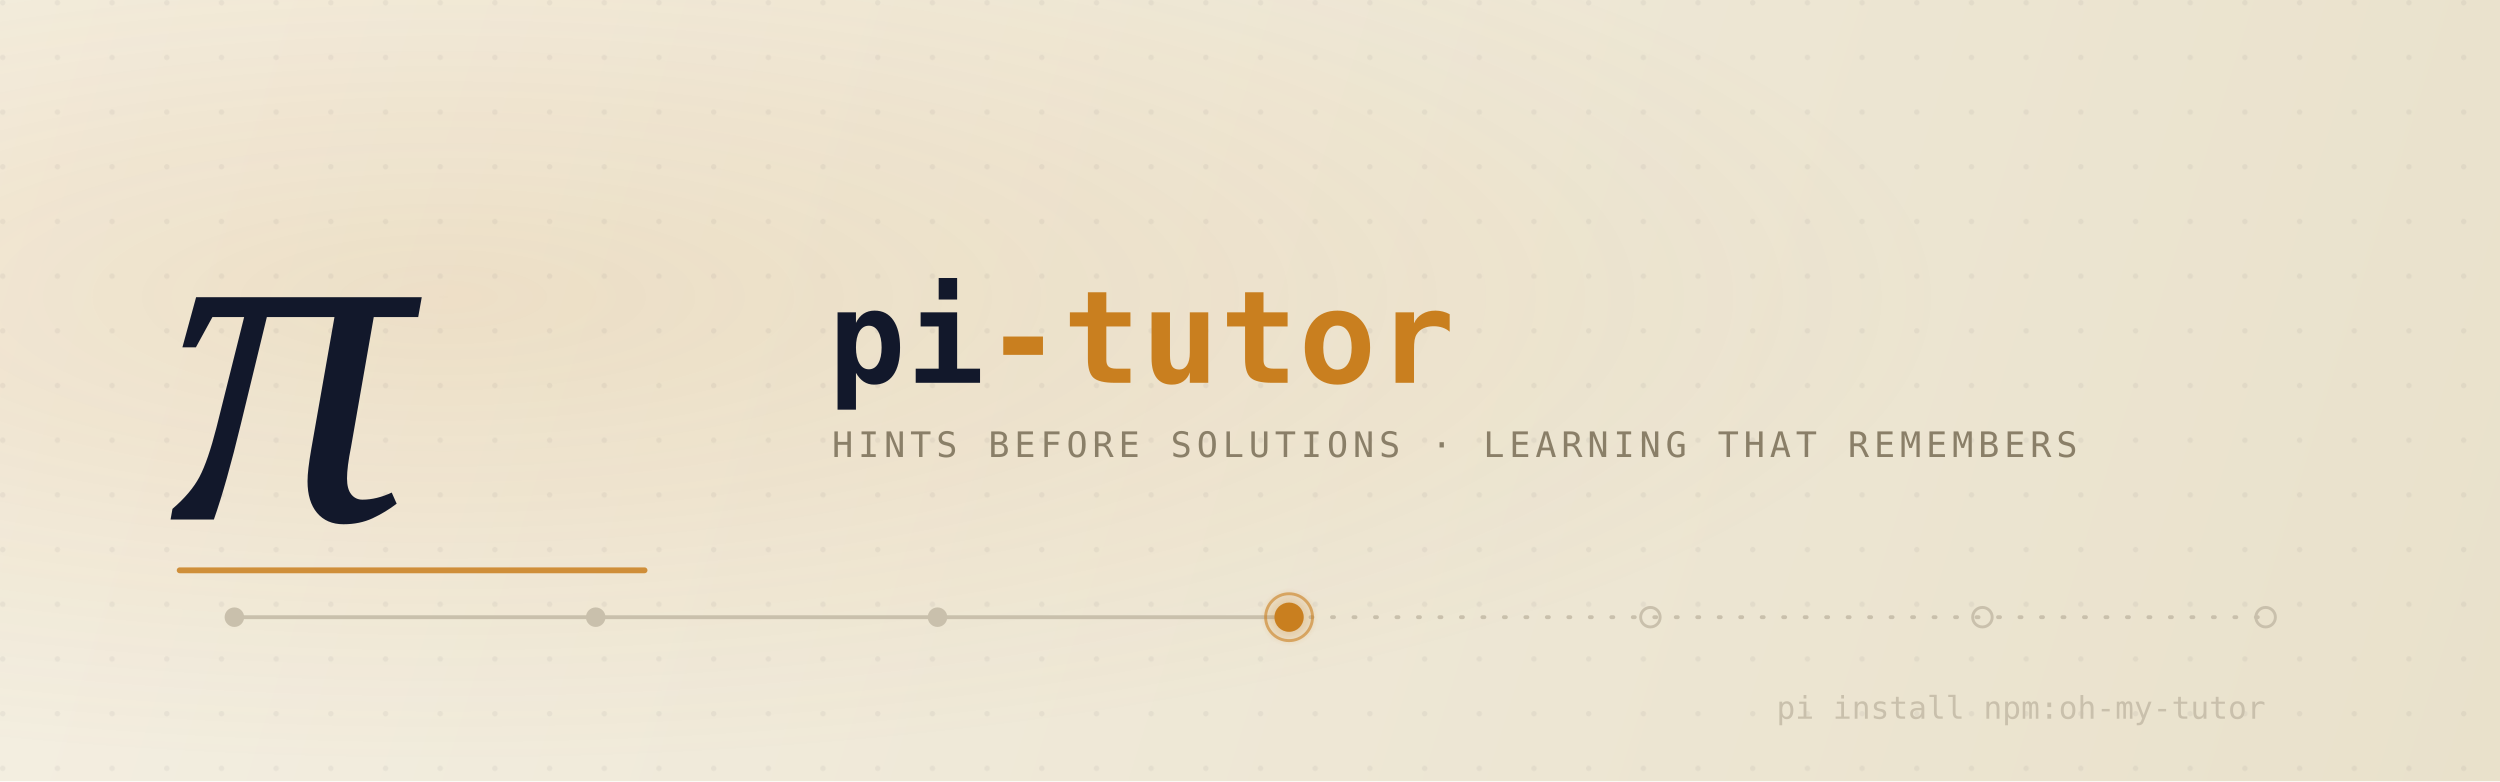
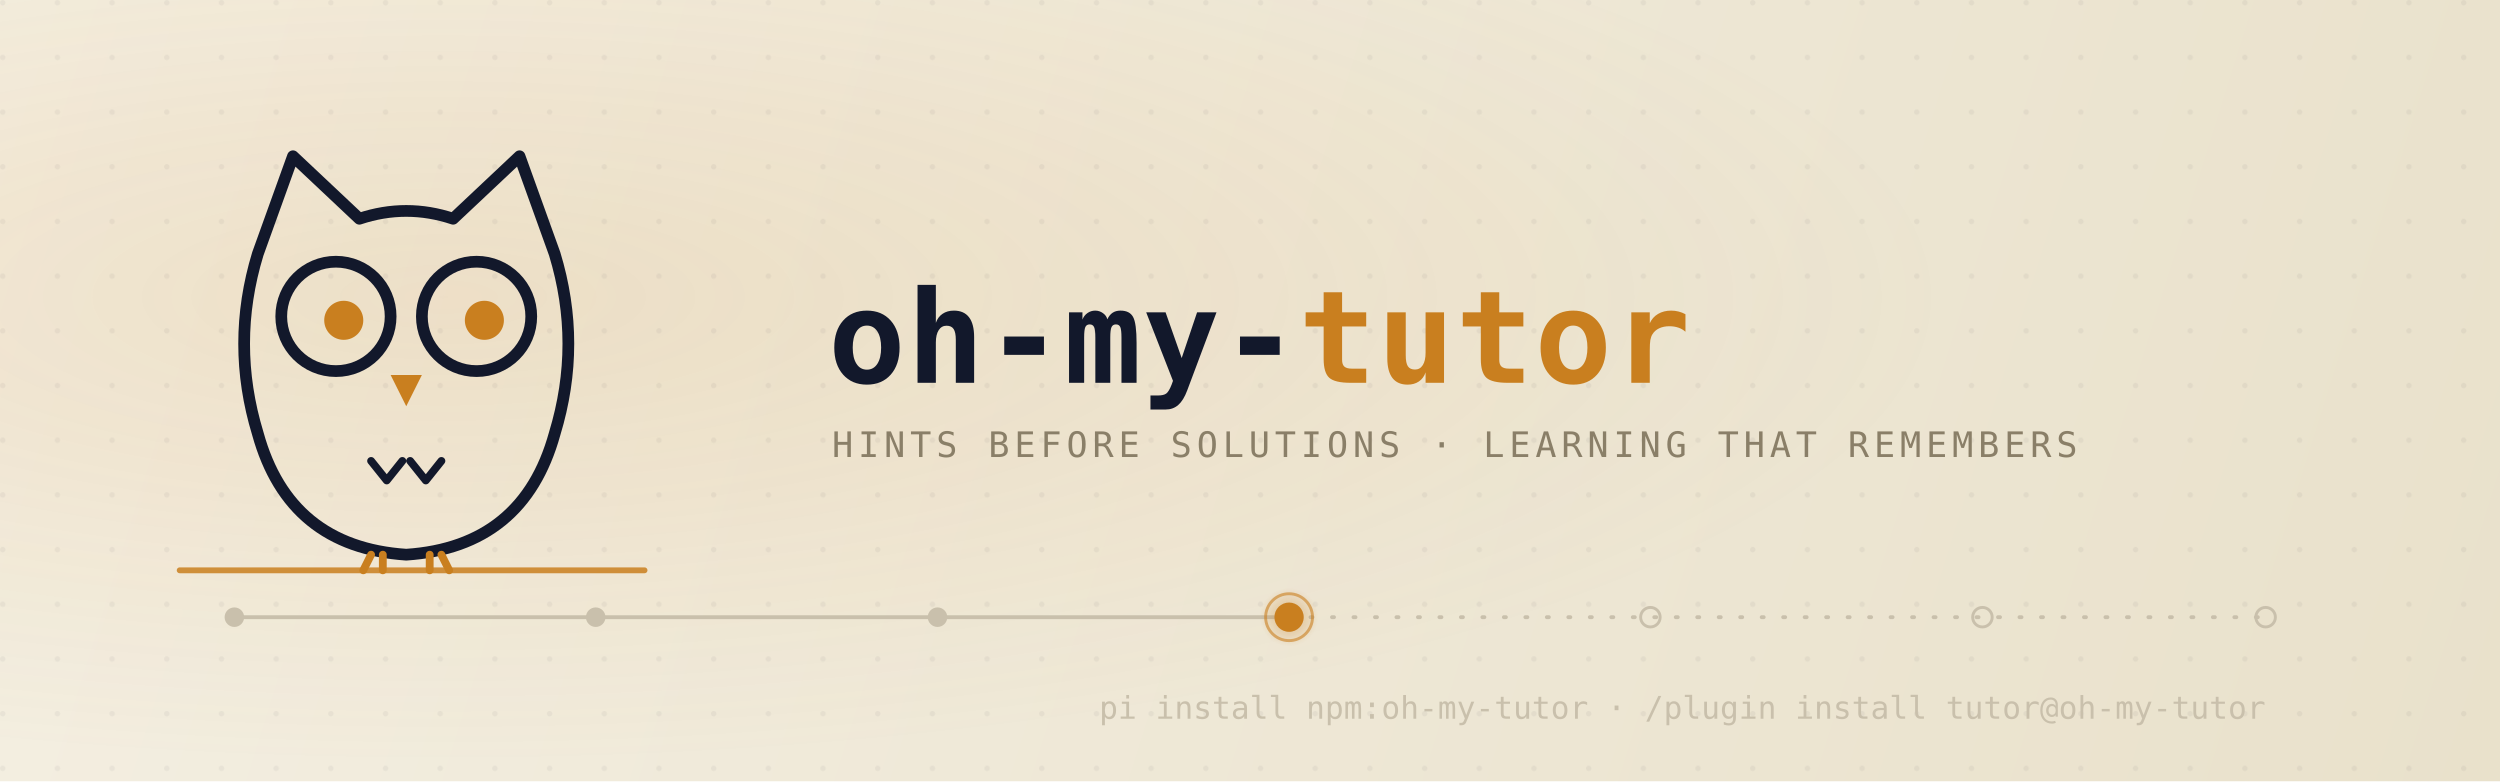
<svg xmlns="http://www.w3.org/2000/svg" width="1280" height="400" viewBox="0 0 1280 400" role="img" aria-label="oh-my-tutor — hints before solutions, learning that remembers">
  <defs>
    <linearGradient id="bg" x1="0" y1="0" x2="1280" y2="400" gradientUnits="userSpaceOnUse">
      <stop offset="0" stop-color="#F4EFE2" />
      <stop offset="1" stop-color="#E9E1CB" />
    </linearGradient>
    <radialGradient id="glow" cx="18%" cy="38%" r="60%">
      <stop offset="0" stop-color="#C97F1F" stop-opacity="0.12" />
      <stop offset="100%" stop-color="#C97F1F" stop-opacity="0" />
    </radialGradient>
    <pattern id="dots" width="28" height="28" patternUnits="userSpaceOnUse">
      <circle cx="1.4" cy="1.4" r="1.4" fill="#12182B" />
    </pattern>
    <radialGradient id="nodeGlow" cx="50%" cy="50%" r="50%">
      <stop offset="0" stop-color="#C97F1F" stop-opacity="0.45" />
      <stop offset="100%" stop-color="#C97F1F" stop-opacity="0" />
    </radialGradient>
  </defs>
  <rect width="1280" height="400" fill="url(#bg)" />
  <rect width="1280" height="400" fill="url(#glow)" />
  <rect width="1280" height="400" fill="url(#dots)" opacity="0.05" />
  <g>
    <line x1="120" y1="316" x2="660" y2="316" stroke="#C9C0AC" stroke-width="2" stroke-linecap="round" />
    <line x1="660" y1="316" x2="1160" y2="316" stroke="#C9C0AC" stroke-width="2" stroke-linecap="round" stroke-dasharray="1 10" />
    <circle cx="120" cy="316" r="5" fill="#C9C0AC" />
    <circle cx="305" cy="316" r="5" fill="#C9C0AC" />
    <circle cx="480" cy="316" r="5" fill="#C9C0AC" />
    <circle cx="660" cy="316" r="15" fill="url(#nodeGlow)" />
    <circle cx="660" cy="316" r="7.5" fill="#C97F1F" />
    <circle cx="660" cy="316" r="12" fill="none" stroke="#C97F1F" stroke-width="1.5" opacity="0.6" />
    <circle cx="845" cy="316" r="5" fill="none" stroke="#C9C0AC" stroke-width="1.5" />
    <circle cx="1015" cy="316" r="5" fill="none" stroke="#C9C0AC" stroke-width="1.5" />
    <circle cx="1160" cy="316" r="5" fill="none" stroke="#C9C0AC" stroke-width="1.5" />
  </g>
-   <text x="86" y="266" font-family="Georgia, 'Times New Roman', serif" font-style="italic" font-size="248" fill="#12182B">π</text>
+   <g fill="none" stroke="#12182B" stroke-width="6" stroke-linejoin="round" stroke-linecap="round">
+     <path d="M132 130 L150 80 L184 112 Q208 104 232 112 L266 80 L284 130 Q298 176 284 222 Q268 280 208 284 Q148 280 132 222 Q118 176 132 130 Z" />
+     <circle cx="172" cy="162" r="28" />
+     <circle cx="244" cy="162" r="28" />
+     <path d="M190 236 L198 246 L206 236 M210 236 L218 246 L226 236" stroke-width="4" />
+   </g>
+   <circle cx="176" cy="164" r="10" fill="#C97F1F" />
+   <circle cx="248" cy="164" r="10" fill="#C97F1F" />
+   <path d="M200 192 L216 192 L208 208 Z" fill="#C97F1F" />
+   <path d="M190 284 L186 292 M196 284 L196 292 M220 284 L220 292 M226 284 L230 292" stroke="#C97F1F" stroke-width="4" stroke-linecap="round" />
  <line x1="92" y1="292" x2="330" y2="292" stroke="#C97F1F" stroke-width="3" stroke-linecap="round" opacity="0.85" />
-   <text x="424" y="196" font-family="'SF Mono','Menlo','Consolas',monospace" font-size="66" font-weight="600" fill="#12182B" letter-spacing="0.5">pi<tspan fill="#C97F1F">-tutor</tspan>
+   <text x="424" y="196" font-family="'SF Mono','Menlo','Consolas',monospace" font-size="66" font-weight="600" fill="#12182B" letter-spacing="0.5">oh-my-<tspan fill="#C97F1F">tutor</tspan>
  </text>
  <text x="426" y="234" font-family="'SF Mono','Menlo','Consolas',monospace" font-size="18" letter-spacing="2.5" fill="#8A7F68">HINTS BEFORE SOLUTIONS · LEARNING THAT REMEMBERS</text>
-   <text x="1160" y="368" text-anchor="end" font-family="'SF Mono','Menlo','Consolas',monospace" font-size="16" fill="#C9C0AC">pi install npm:oh-my-tutor</text>
+   <text x="1160" y="368" text-anchor="end" font-family="'SF Mono','Menlo','Consolas',monospace" font-size="16" fill="#C9C0AC">pi install npm:oh-my-tutor · /plugin install tutor@oh-my-tutor</text>
</svg>
